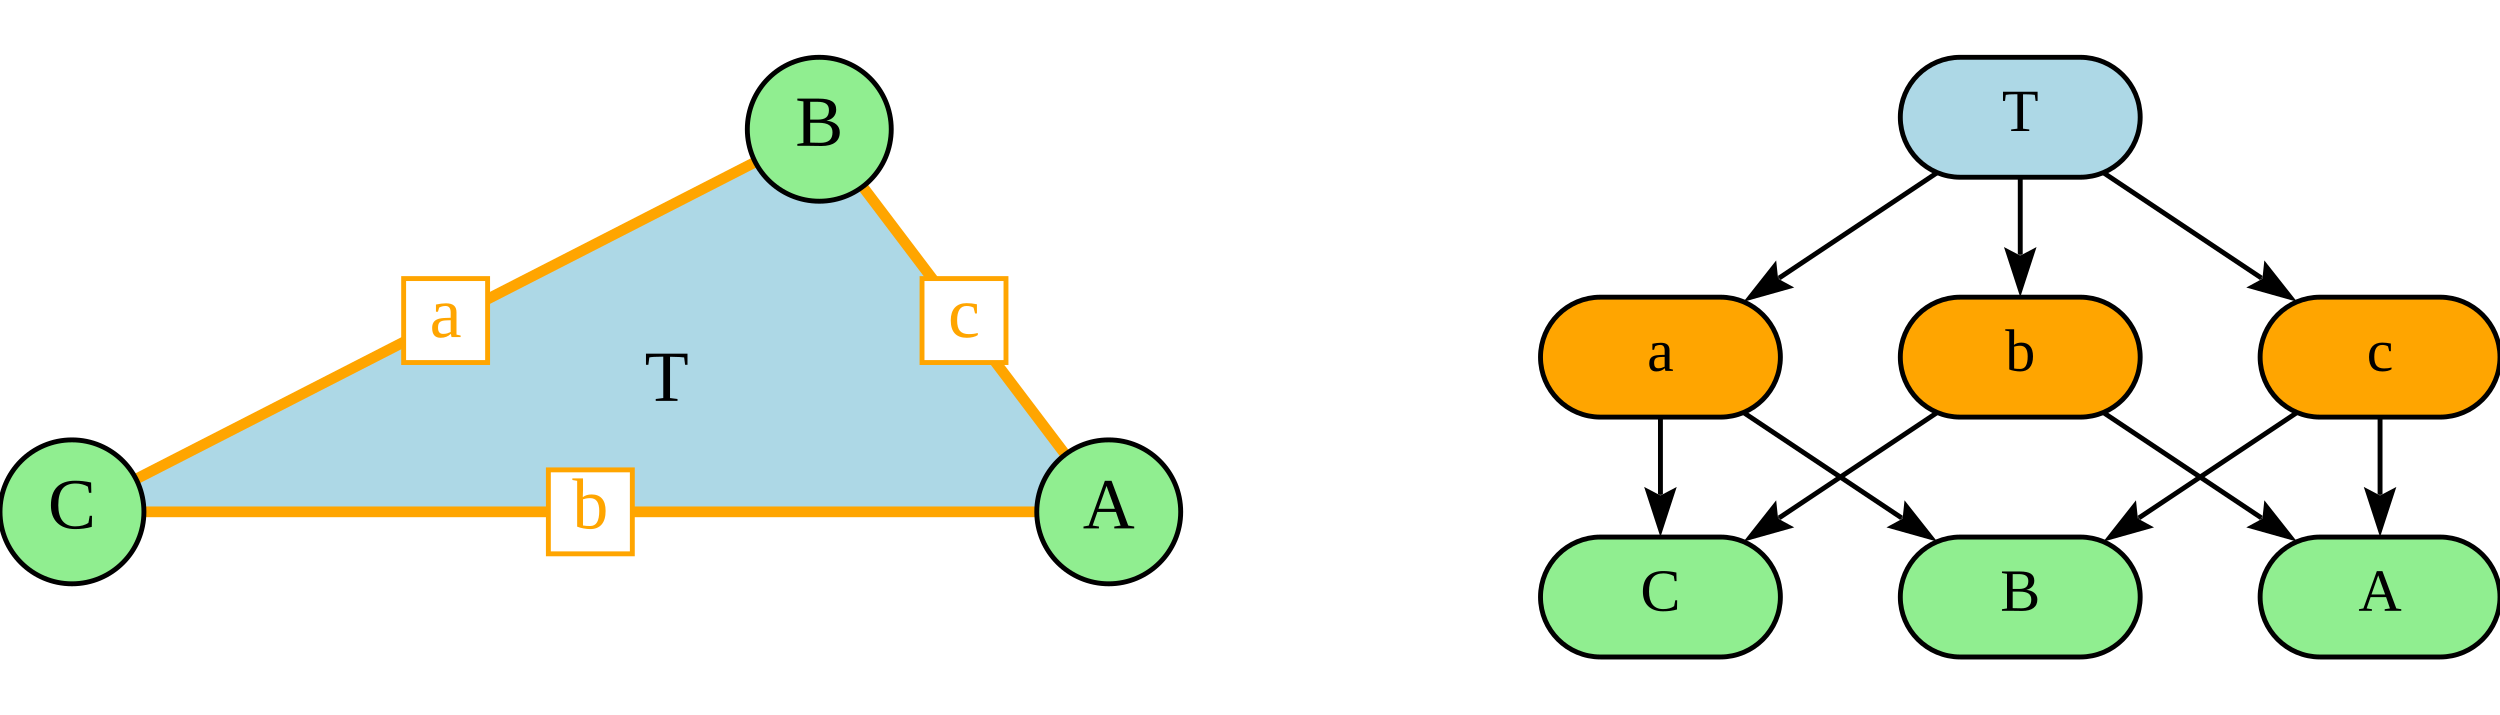
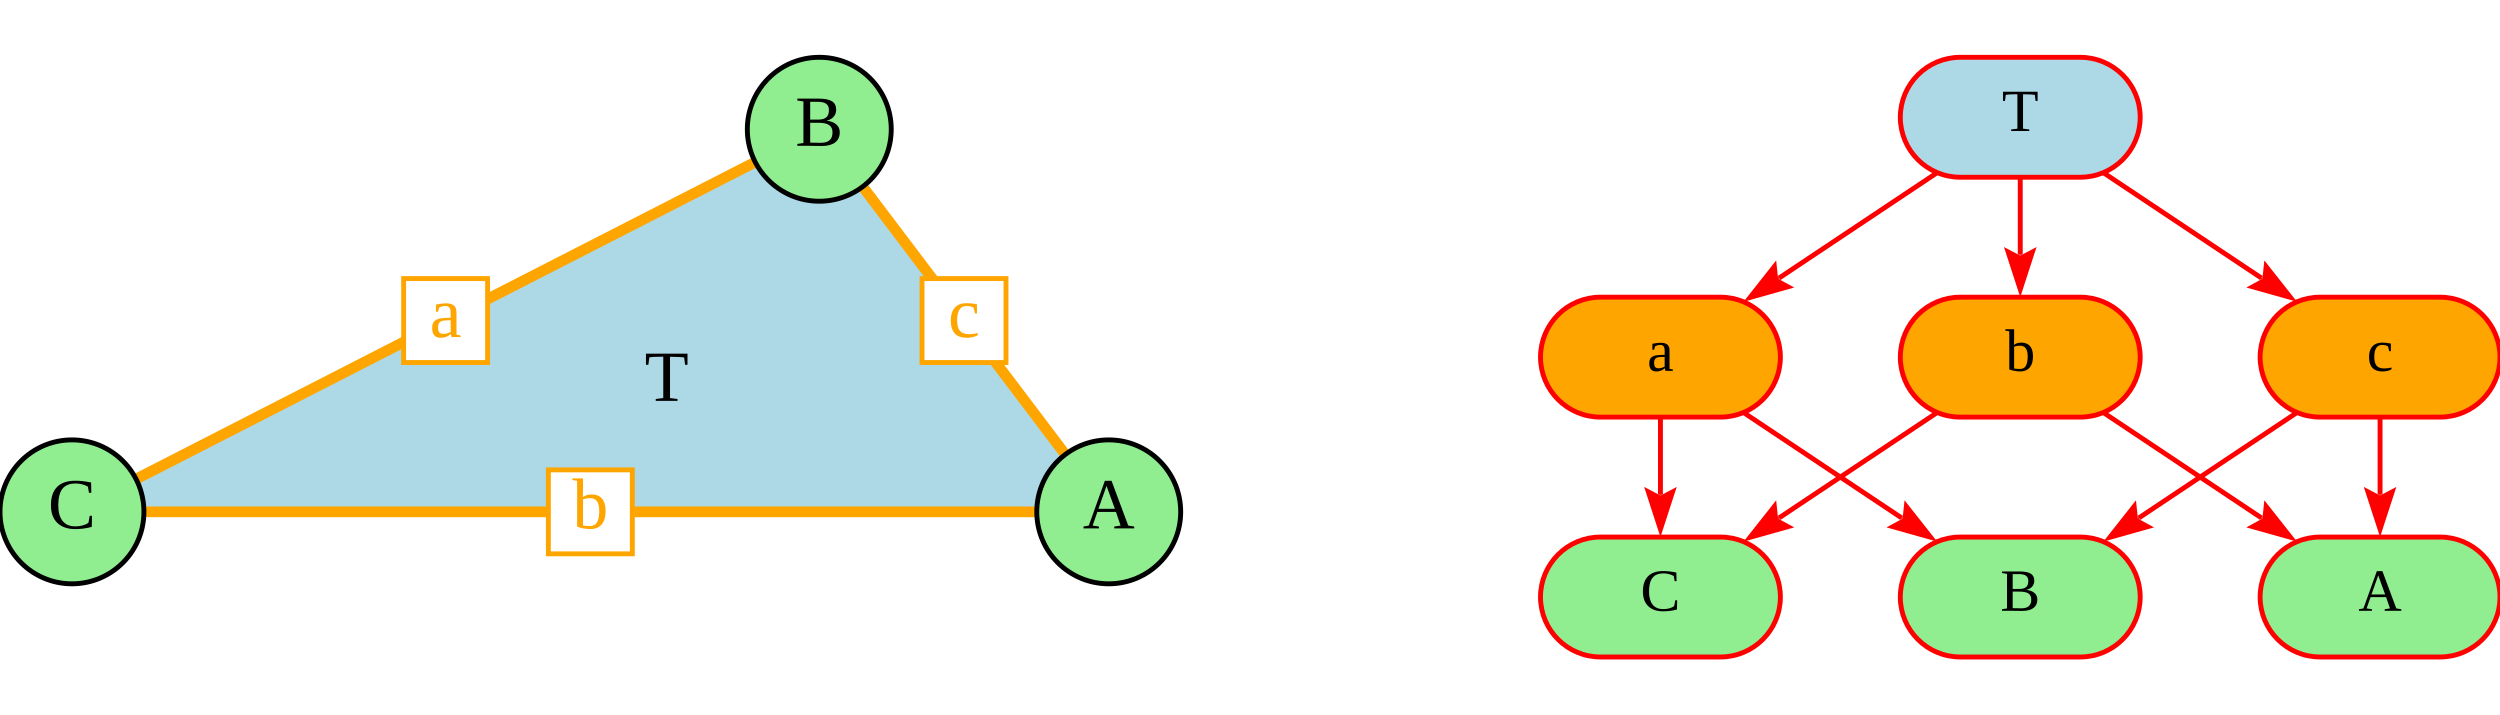
<svg xmlns="http://www.w3.org/2000/svg" stroke="rgb(0,0,0)" font-size="1" width="700" stroke-opacity="1" viewBox="0.0 0.0 700.0 200.0" height="200" version="1.1">
  <defs />
-   <g fill="rgb(144,238,144)" stroke="rgb(0,0,0)" stroke-linecap="butt" stroke-width="1.371" stroke-miterlimit="10.0" fill-opacity="1.0" stroke-opacity="1.0" stroke-linejoin="miter">
+   <g fill="rgb(144,238,144)" stroke="rgb(255,0,0)" stroke-linecap="butt" stroke-width="1.371" stroke-miterlimit="10.0" fill-opacity="1.0" stroke-opacity="1.0" stroke-linejoin="miter">
    <path d="M 700,167.165 h 0 c 0,-9.274 -7.518,-16.791 -16.791 -16.791h -33.582 c -9.274,-0 -16.791,7.518 -16.791 16.791h 0 c -0,9.274 7.518,16.791 16.791 16.791h 33.582 c 9.274,0 16.791,-7.518 16.791 -16.791Z" />
  </g>
-   <g fill="rgb(0,0,0)" stroke="rgb(0,0,0)" stroke-linecap="butt" stroke-width="1.371" font-size="16.791px" stroke-miterlimit="10.0" fill-opacity="1.0" stroke-opacity="1.0" stroke-linejoin="miter">
+   <g fill="rgb(0,0,0)" stroke="rgb(255,0,0)" stroke-linecap="butt" stroke-width="1.371" font-size="16.791px" stroke-miterlimit="10.0" fill-opacity="1.0" stroke-opacity="1.0" stroke-linejoin="miter">
    <text dominant-baseline="middle" stroke="none" transform="matrix(1,0,0,1,666.4177,167.1646)" text-anchor="middle">A</text>
  </g>
-   <g fill="rgb(144,238,144)" stroke="rgb(0,0,0)" stroke-linecap="butt" stroke-width="1.371" stroke-miterlimit="10.0" fill-opacity="1.0" stroke-opacity="1.0" stroke-linejoin="miter">
+   <g fill="rgb(144,238,144)" stroke="rgb(255,0,0)" stroke-linecap="butt" stroke-width="1.371" stroke-miterlimit="10.0" fill-opacity="1.0" stroke-opacity="1.0" stroke-linejoin="miter">
    <path d="M 599.253,167.165 h 0 c 0,-9.274 -7.518,-16.791 -16.791 -16.791h -33.582 c -9.274,-0 -16.791,7.518 -16.791 16.791h 0 c -0,9.274 7.518,16.791 16.791 16.791h 33.582 c 9.274,0 16.791,-7.518 16.791 -16.791Z" />
  </g>
-   <g fill="rgb(0,0,0)" stroke="rgb(0,0,0)" stroke-linecap="butt" stroke-width="1.371" font-size="16.791px" stroke-miterlimit="10.0" fill-opacity="1.0" stroke-opacity="1.0" stroke-linejoin="miter">
+   <g fill="rgb(0,0,0)" stroke="rgb(255,0,0)" stroke-linecap="butt" stroke-width="1.371" font-size="16.791px" stroke-miterlimit="10.0" fill-opacity="1.0" stroke-opacity="1.0" stroke-linejoin="miter">
    <text dominant-baseline="middle" stroke="none" transform="matrix(1,0,0,1,565.6709,167.1646)" text-anchor="middle">B</text>
  </g>
-   <g fill="rgb(144,238,144)" stroke="rgb(0,0,0)" stroke-linecap="butt" stroke-width="1.371" stroke-miterlimit="10.0" fill-opacity="1.0" stroke-opacity="1.0" stroke-linejoin="miter">
+   <g fill="rgb(144,238,144)" stroke="rgb(255,0,0)" stroke-linecap="butt" stroke-width="1.371" stroke-miterlimit="10.0" fill-opacity="1.0" stroke-opacity="1.0" stroke-linejoin="miter">
    <path d="M 498.506,167.165 h 0 c 0,-9.274 -7.518,-16.791 -16.791 -16.791h -33.582 c -9.274,-0 -16.791,7.518 -16.791 16.791h 0 c -0,9.274 7.518,16.791 16.791 16.791h 33.582 c 9.274,0 16.791,-7.518 16.791 -16.791Z" />
  </g>
-   <g fill="rgb(0,0,0)" stroke="rgb(0,0,0)" stroke-linecap="butt" stroke-width="1.371" font-size="16.791px" stroke-miterlimit="10.0" fill-opacity="1.0" stroke-opacity="1.0" stroke-linejoin="miter">
+   <g fill="rgb(0,0,0)" stroke="rgb(255,0,0)" stroke-linecap="butt" stroke-width="1.371" font-size="16.791px" stroke-miterlimit="10.0" fill-opacity="1.0" stroke-opacity="1.0" stroke-linejoin="miter">
    <text dominant-baseline="middle" stroke="none" transform="matrix(1,0,0,1,464.924,167.1646)" text-anchor="middle">C</text>
  </g>
-   <g fill="rgb(255,165,0)" stroke="rgb(0,0,0)" stroke-linecap="butt" stroke-width="1.371" stroke-miterlimit="10.0" fill-opacity="1.0" stroke-opacity="1.0" stroke-linejoin="miter">
+   <g fill="rgb(255,165,0)" stroke="rgb(255,0,0)" stroke-linecap="butt" stroke-width="1.371" stroke-miterlimit="10.0" fill-opacity="1.0" stroke-opacity="1.0" stroke-linejoin="miter">
    <path d="M 700,100 h 0 c 0,-9.274 -7.518,-16.791 -16.791 -16.791h -33.582 c -9.274,-0 -16.791,7.518 -16.791 16.791h 0 c -0,9.274 7.518,16.791 16.791 16.791h 33.582 c 9.274,0 16.791,-7.518 16.791 -16.791Z" />
  </g>
-   <g fill="rgb(0,0,0)" stroke="rgb(0,0,0)" stroke-linecap="butt" stroke-width="1.371" font-size="16.791px" stroke-miterlimit="10.0" fill-opacity="1.0" stroke-opacity="1.0" stroke-linejoin="miter">
+   <g fill="rgb(0,0,0)" stroke="rgb(255,0,0)" stroke-linecap="butt" stroke-width="1.371" font-size="16.791px" stroke-miterlimit="10.0" fill-opacity="1.0" stroke-opacity="1.0" stroke-linejoin="miter">
    <text dominant-baseline="middle" stroke="none" transform="matrix(1,0,0,1,666.4177,100)" text-anchor="middle">c</text>
  </g>
-   <g fill="rgb(255,165,0)" stroke="rgb(0,0,0)" stroke-linecap="butt" stroke-width="1.371" stroke-miterlimit="10.0" fill-opacity="1.0" stroke-opacity="1.0" stroke-linejoin="miter">
+   <g fill="rgb(255,165,0)" stroke="rgb(255,0,0)" stroke-linecap="butt" stroke-width="1.371" stroke-miterlimit="10.0" fill-opacity="1.0" stroke-opacity="1.0" stroke-linejoin="miter">
    <path d="M 599.253,100 h 0 c 0,-9.274 -7.518,-16.791 -16.791 -16.791h -33.582 c -9.274,-0 -16.791,7.518 -16.791 16.791h 0 c -0,9.274 7.518,16.791 16.791 16.791h 33.582 c 9.274,0 16.791,-7.518 16.791 -16.791Z" />
  </g>
-   <g fill="rgb(0,0,0)" stroke="rgb(0,0,0)" stroke-linecap="butt" stroke-width="1.371" font-size="16.791px" stroke-miterlimit="10.0" fill-opacity="1.0" stroke-opacity="1.0" stroke-linejoin="miter">
+   <g fill="rgb(0,0,0)" stroke="rgb(255,0,0)" stroke-linecap="butt" stroke-width="1.371" font-size="16.791px" stroke-miterlimit="10.0" fill-opacity="1.0" stroke-opacity="1.0" stroke-linejoin="miter">
    <text dominant-baseline="middle" stroke="none" transform="matrix(1,0,0,1,565.6709,100)" text-anchor="middle">b</text>
  </g>
-   <g fill="rgb(255,165,0)" stroke="rgb(0,0,0)" stroke-linecap="butt" stroke-width="1.371" stroke-miterlimit="10.0" fill-opacity="1.0" stroke-opacity="1.0" stroke-linejoin="miter">
+   <g fill="rgb(255,165,0)" stroke="rgb(255,0,0)" stroke-linecap="butt" stroke-width="1.371" stroke-miterlimit="10.0" fill-opacity="1.0" stroke-opacity="1.0" stroke-linejoin="miter">
    <path d="M 498.506,100 h 0 c 0,-9.274 -7.518,-16.791 -16.791 -16.791h -33.582 c -9.274,-0 -16.791,7.518 -16.791 16.791h 0 c -0,9.274 7.518,16.791 16.791 16.791h 33.582 c 9.274,0 16.791,-7.518 16.791 -16.791Z" />
  </g>
-   <g fill="rgb(0,0,0)" stroke="rgb(0,0,0)" stroke-linecap="butt" stroke-width="1.371" font-size="16.791px" stroke-miterlimit="10.0" fill-opacity="1.0" stroke-opacity="1.0" stroke-linejoin="miter">
+   <g fill="rgb(0,0,0)" stroke="rgb(255,0,0)" stroke-linecap="butt" stroke-width="1.371" font-size="16.791px" stroke-miterlimit="10.0" fill-opacity="1.0" stroke-opacity="1.0" stroke-linejoin="miter">
    <text dominant-baseline="middle" stroke="none" transform="matrix(1,0,0,1,464.924,100)" text-anchor="middle">a</text>
  </g>
-   <g fill="rgb(173,216,230)" stroke="rgb(0,0,0)" stroke-linecap="butt" stroke-width="1.371" stroke-miterlimit="10.0" fill-opacity="1.0" stroke-opacity="1.0" stroke-linejoin="miter">
+   <g fill="rgb(173,216,230)" stroke="rgb(255,0,0)" stroke-linecap="butt" stroke-width="1.371" stroke-miterlimit="10.0" fill-opacity="1.0" stroke-opacity="1.0" stroke-linejoin="miter">
    <path d="M 599.253,32.835 h 0 c 0,-9.274 -7.518,-16.791 -16.791 -16.791h -33.582 c -9.274,-0 -16.791,7.518 -16.791 16.791h 0 c -0,9.274 7.518,16.791 16.791 16.791h 33.582 c 9.274,0 16.791,-7.518 16.791 -16.791Z" />
  </g>
-   <g fill="rgb(0,0,0)" stroke="rgb(0,0,0)" stroke-linecap="butt" stroke-width="1.371" font-size="16.791px" stroke-miterlimit="10.0" fill-opacity="1.0" stroke-opacity="1.0" stroke-linejoin="miter">
+   <g fill="rgb(0,0,0)" stroke="rgb(255,0,0)" stroke-linecap="butt" stroke-width="1.371" font-size="16.791px" stroke-miterlimit="10.0" fill-opacity="1.0" stroke-opacity="1.0" stroke-linejoin="miter">
    <text dominant-baseline="middle" stroke="none" transform="matrix(1,0,0,1,565.6709,32.8354)" text-anchor="middle">T</text>
  </g>
-   <g fill="rgb(0,0,0)" stroke="rgb(0,0,0)" stroke-linecap="butt" stroke-width="1.371" stroke-miterlimit="10.0" fill-opacity="0.0" stroke-opacity="1.0" stroke-linejoin="miter">
+   <g fill="rgb(0,0,0)" stroke="rgb(255,0,0)" stroke-linecap="butt" stroke-width="1.371" stroke-miterlimit="10.0" fill-opacity="0.0" stroke-opacity="1.0" stroke-linejoin="miter">
    <path d="M 666.418,116.791 l 0,21.583 " />
  </g>
-   <g fill="rgb(0,0,0)" stroke="rgb(0,0,0)" stroke-linecap="butt" stroke-width="0.0" stroke-miterlimit="10.0" fill-opacity="1.0" stroke-opacity="1.0" stroke-linejoin="miter" />
-   <g fill="rgb(0,0,0)" stroke="rgb(0,0,0)" stroke-linecap="butt" stroke-width="0.0" stroke-miterlimit="10.0" fill-opacity="1.0" stroke-opacity="1.0" stroke-linejoin="miter" />
-   <g fill="rgb(0,0,0)" stroke="rgb(0,0,0)" stroke-linecap="butt" stroke-width="0.0" stroke-miterlimit="10.0" fill-opacity="1.0" stroke-opacity="1.0" stroke-linejoin="miter">
+   <g fill="rgb(255,0,0)" stroke="rgb(255,0,0)" stroke-linecap="butt" stroke-width="0.0" stroke-miterlimit="10.0" fill-opacity="1.0" stroke-opacity="1.0" stroke-linejoin="miter" />
+   <g fill="rgb(255,0,0)" stroke="rgb(255,0,0)" stroke-linecap="butt" stroke-width="0.0" stroke-miterlimit="10.0" fill-opacity="1.0" stroke-opacity="1.0" stroke-linejoin="miter" />
+   <g fill="rgb(255,0,0)" stroke="rgb(255,0,0)" stroke-linecap="butt" stroke-width="0.0" stroke-miterlimit="10.0" fill-opacity="1.0" stroke-opacity="1.0" stroke-linejoin="miter">
    <path d="M 666.418,150.373 l 4.561,-14.037 l -4.561,2.398 l -4.561,-2.398 Z" />
  </g>
-   <g fill="rgb(0,0,0)" stroke="rgb(0,0,0)" stroke-linecap="butt" stroke-width="0.0" stroke-miterlimit="10.0" fill-opacity="1.0" stroke-opacity="1.0" stroke-linejoin="miter">
+   <g fill="rgb(255,0,0)" stroke="rgb(255,0,0)" stroke-linecap="butt" stroke-width="0.0" stroke-miterlimit="10.0" fill-opacity="1.0" stroke-opacity="1.0" stroke-linejoin="miter">
    <path d="M 666.418,138.735 l -0,-0.36 l 0.686,-0 l -0.686,0.36 l -0,-0.36 l -0.686,0 Z" />
  </g>
-   <g fill="rgb(0,0,0)" stroke="rgb(0,0,0)" stroke-linecap="butt" stroke-width="1.371" stroke-miterlimit="10.0" fill-opacity="0.0" stroke-opacity="1.0" stroke-linejoin="miter">
+   <g fill="rgb(0,0,0)" stroke="rgb(255,0,0)" stroke-linecap="butt" stroke-width="1.371" stroke-miterlimit="10.0" fill-opacity="0.0" stroke-opacity="1.0" stroke-linejoin="miter">
    <path d="M 643.164,115.502 l -44.255,29.504 " />
  </g>
-   <g fill="rgb(0,0,0)" stroke="rgb(0,0,0)" stroke-linecap="butt" stroke-width="0.0" stroke-miterlimit="10.0" fill-opacity="1.0" stroke-opacity="1.0" stroke-linejoin="miter" />
-   <g fill="rgb(0,0,0)" stroke="rgb(0,0,0)" stroke-linecap="butt" stroke-width="0.0" stroke-miterlimit="10.0" fill-opacity="1.0" stroke-opacity="1.0" stroke-linejoin="miter" />
-   <g fill="rgb(0,0,0)" stroke="rgb(0,0,0)" stroke-linecap="butt" stroke-width="0.0" stroke-miterlimit="10.0" fill-opacity="1.0" stroke-opacity="1.0" stroke-linejoin="miter">
+   <g fill="rgb(255,0,0)" stroke="rgb(255,0,0)" stroke-linecap="butt" stroke-width="0.0" stroke-miterlimit="10.0" fill-opacity="1.0" stroke-opacity="1.0" stroke-linejoin="miter" />
+   <g fill="rgb(255,0,0)" stroke="rgb(255,0,0)" stroke-linecap="butt" stroke-width="0.0" stroke-miterlimit="10.0" fill-opacity="1.0" stroke-opacity="1.0" stroke-linejoin="miter" />
+   <g fill="rgb(255,0,0)" stroke="rgb(255,0,0)" stroke-linecap="butt" stroke-width="0.0" stroke-miterlimit="10.0" fill-opacity="1.0" stroke-opacity="1.0" stroke-linejoin="miter">
    <path d="M 588.924,151.662 l 14.209,-3.991 l -4.525,-2.465 l -0.535,-5.125 Z" />
  </g>
-   <g fill="rgb(0,0,0)" stroke="rgb(0,0,0)" stroke-linecap="butt" stroke-width="0.0" stroke-miterlimit="10.0" fill-opacity="1.0" stroke-opacity="1.0" stroke-linejoin="miter">
+   <g fill="rgb(255,0,0)" stroke="rgb(255,0,0)" stroke-linecap="butt" stroke-width="0.0" stroke-miterlimit="10.0" fill-opacity="1.0" stroke-opacity="1.0" stroke-linejoin="miter">
    <path d="M 598.609,145.206 l 0.3,-0.2 l 0.38,0.571 l -0.68,-0.371 l 0.3,-0.2 l -0.38,-0.571 Z" />
  </g>
-   <g fill="rgb(0,0,0)" stroke="rgb(0,0,0)" stroke-linecap="butt" stroke-width="1.371" stroke-miterlimit="10.0" fill-opacity="0.0" stroke-opacity="1.0" stroke-linejoin="miter">
+   <g fill="rgb(0,0,0)" stroke="rgb(255,0,0)" stroke-linecap="butt" stroke-width="1.371" stroke-miterlimit="10.0" fill-opacity="0.0" stroke-opacity="1.0" stroke-linejoin="miter">
    <path d="M 588.924,115.502 l 44.255,29.504 " />
  </g>
-   <g fill="rgb(0,0,0)" stroke="rgb(0,0,0)" stroke-linecap="butt" stroke-width="0.0" stroke-miterlimit="10.0" fill-opacity="1.0" stroke-opacity="1.0" stroke-linejoin="miter" />
-   <g fill="rgb(0,0,0)" stroke="rgb(0,0,0)" stroke-linecap="butt" stroke-width="0.0" stroke-miterlimit="10.0" fill-opacity="1.0" stroke-opacity="1.0" stroke-linejoin="miter" />
-   <g fill="rgb(0,0,0)" stroke="rgb(0,0,0)" stroke-linecap="butt" stroke-width="0.0" stroke-miterlimit="10.0" fill-opacity="1.0" stroke-opacity="1.0" stroke-linejoin="miter">
+   <g fill="rgb(255,0,0)" stroke="rgb(255,0,0)" stroke-linecap="butt" stroke-width="0.0" stroke-miterlimit="10.0" fill-opacity="1.0" stroke-opacity="1.0" stroke-linejoin="miter" />
+   <g fill="rgb(255,0,0)" stroke="rgb(255,0,0)" stroke-linecap="butt" stroke-width="0.0" stroke-miterlimit="10.0" fill-opacity="1.0" stroke-opacity="1.0" stroke-linejoin="miter" />
+   <g fill="rgb(255,0,0)" stroke="rgb(255,0,0)" stroke-linecap="butt" stroke-width="0.0" stroke-miterlimit="10.0" fill-opacity="1.0" stroke-opacity="1.0" stroke-linejoin="miter">
    <path d="M 643.164,151.662 l -9.149,-11.581 l -0.535,5.125 l -4.525,2.465 Z" />
  </g>
-   <g fill="rgb(0,0,0)" stroke="rgb(0,0,0)" stroke-linecap="butt" stroke-width="0.0" stroke-miterlimit="10.0" fill-opacity="1.0" stroke-opacity="1.0" stroke-linejoin="miter">
+   <g fill="rgb(255,0,0)" stroke="rgb(255,0,0)" stroke-linecap="butt" stroke-width="0.0" stroke-miterlimit="10.0" fill-opacity="1.0" stroke-opacity="1.0" stroke-linejoin="miter">
    <path d="M 633.48,145.206 l -0.3,-0.2 l 0.38,-0.571 l -0.08,0.77 l -0.3,-0.2 l -0.38,0.571 Z" />
  </g>
-   <g fill="rgb(0,0,0)" stroke="rgb(0,0,0)" stroke-linecap="butt" stroke-width="1.371" stroke-miterlimit="10.0" fill-opacity="0.0" stroke-opacity="1.0" stroke-linejoin="miter">
+   <g fill="rgb(0,0,0)" stroke="rgb(255,0,0)" stroke-linecap="butt" stroke-width="1.371" stroke-miterlimit="10.0" fill-opacity="0.0" stroke-opacity="1.0" stroke-linejoin="miter">
    <path d="M 542.417,115.502 l -44.255,29.504 " />
  </g>
-   <g fill="rgb(0,0,0)" stroke="rgb(0,0,0)" stroke-linecap="butt" stroke-width="0.0" stroke-miterlimit="10.0" fill-opacity="1.0" stroke-opacity="1.0" stroke-linejoin="miter" />
-   <g fill="rgb(0,0,0)" stroke="rgb(0,0,0)" stroke-linecap="butt" stroke-width="0.0" stroke-miterlimit="10.0" fill-opacity="1.0" stroke-opacity="1.0" stroke-linejoin="miter" />
-   <g fill="rgb(0,0,0)" stroke="rgb(0,0,0)" stroke-linecap="butt" stroke-width="0.0" stroke-miterlimit="10.0" fill-opacity="1.0" stroke-opacity="1.0" stroke-linejoin="miter">
+   <g fill="rgb(255,0,0)" stroke="rgb(255,0,0)" stroke-linecap="butt" stroke-width="0.0" stroke-miterlimit="10.0" fill-opacity="1.0" stroke-opacity="1.0" stroke-linejoin="miter" />
+   <g fill="rgb(255,0,0)" stroke="rgb(255,0,0)" stroke-linecap="butt" stroke-width="0.0" stroke-miterlimit="10.0" fill-opacity="1.0" stroke-opacity="1.0" stroke-linejoin="miter" />
+   <g fill="rgb(255,0,0)" stroke="rgb(255,0,0)" stroke-linecap="butt" stroke-width="0.0" stroke-miterlimit="10.0" fill-opacity="1.0" stroke-opacity="1.0" stroke-linejoin="miter">
    <path d="M 488.178,151.662 l 14.209,-3.991 l -4.525,-2.465 l -0.535,-5.125 Z" />
  </g>
-   <g fill="rgb(0,0,0)" stroke="rgb(0,0,0)" stroke-linecap="butt" stroke-width="0.0" stroke-miterlimit="10.0" fill-opacity="1.0" stroke-opacity="1.0" stroke-linejoin="miter">
+   <g fill="rgb(255,0,0)" stroke="rgb(255,0,0)" stroke-linecap="butt" stroke-width="0.0" stroke-miterlimit="10.0" fill-opacity="1.0" stroke-opacity="1.0" stroke-linejoin="miter">
    <path d="M 497.862,145.206 l 0.3,-0.2 l 0.38,0.571 l -0.68,-0.371 l 0.3,-0.2 l -0.38,-0.571 Z" />
  </g>
-   <g fill="rgb(0,0,0)" stroke="rgb(0,0,0)" stroke-linecap="butt" stroke-width="1.371" stroke-miterlimit="10.0" fill-opacity="0.0" stroke-opacity="1.0" stroke-linejoin="miter">
+   <g fill="rgb(0,0,0)" stroke="rgb(255,0,0)" stroke-linecap="butt" stroke-width="1.371" stroke-miterlimit="10.0" fill-opacity="0.0" stroke-opacity="1.0" stroke-linejoin="miter">
    <path d="M 488.178,115.502 l 44.255,29.504 " />
  </g>
-   <g fill="rgb(0,0,0)" stroke="rgb(0,0,0)" stroke-linecap="butt" stroke-width="0.0" stroke-miterlimit="10.0" fill-opacity="1.0" stroke-opacity="1.0" stroke-linejoin="miter" />
-   <g fill="rgb(0,0,0)" stroke="rgb(0,0,0)" stroke-linecap="butt" stroke-width="0.0" stroke-miterlimit="10.0" fill-opacity="1.0" stroke-opacity="1.0" stroke-linejoin="miter" />
-   <g fill="rgb(0,0,0)" stroke="rgb(0,0,0)" stroke-linecap="butt" stroke-width="0.0" stroke-miterlimit="10.0" fill-opacity="1.0" stroke-opacity="1.0" stroke-linejoin="miter">
+   <g fill="rgb(255,0,0)" stroke="rgb(255,0,0)" stroke-linecap="butt" stroke-width="0.0" stroke-miterlimit="10.0" fill-opacity="1.0" stroke-opacity="1.0" stroke-linejoin="miter" />
+   <g fill="rgb(255,0,0)" stroke="rgb(255,0,0)" stroke-linecap="butt" stroke-width="0.0" stroke-miterlimit="10.0" fill-opacity="1.0" stroke-opacity="1.0" stroke-linejoin="miter" />
+   <g fill="rgb(255,0,0)" stroke="rgb(255,0,0)" stroke-linecap="butt" stroke-width="0.0" stroke-miterlimit="10.0" fill-opacity="1.0" stroke-opacity="1.0" stroke-linejoin="miter">
    <path d="M 542.417,151.662 l -9.149,-11.581 l -0.535,5.125 l -4.525,2.465 Z" />
  </g>
-   <g fill="rgb(0,0,0)" stroke="rgb(0,0,0)" stroke-linecap="butt" stroke-width="0.0" stroke-miterlimit="10.0" fill-opacity="1.0" stroke-opacity="1.0" stroke-linejoin="miter">
+   <g fill="rgb(255,0,0)" stroke="rgb(255,0,0)" stroke-linecap="butt" stroke-width="0.0" stroke-miterlimit="10.0" fill-opacity="1.0" stroke-opacity="1.0" stroke-linejoin="miter">
    <path d="M 532.733,145.206 l -0.3,-0.2 l 0.38,-0.571 l -0.08,0.77 l -0.3,-0.2 l -0.38,0.571 Z" />
  </g>
-   <g fill="rgb(0,0,0)" stroke="rgb(0,0,0)" stroke-linecap="butt" stroke-width="1.371" stroke-miterlimit="10.0" fill-opacity="0.0" stroke-opacity="1.0" stroke-linejoin="miter">
+   <g fill="rgb(0,0,0)" stroke="rgb(255,0,0)" stroke-linecap="butt" stroke-width="1.371" stroke-miterlimit="10.0" fill-opacity="0.0" stroke-opacity="1.0" stroke-linejoin="miter">
    <path d="M 464.924,116.791 l 0,21.583 " />
  </g>
-   <g fill="rgb(0,0,0)" stroke="rgb(0,0,0)" stroke-linecap="butt" stroke-width="0.0" stroke-miterlimit="10.0" fill-opacity="1.0" stroke-opacity="1.0" stroke-linejoin="miter" />
-   <g fill="rgb(0,0,0)" stroke="rgb(0,0,0)" stroke-linecap="butt" stroke-width="0.0" stroke-miterlimit="10.0" fill-opacity="1.0" stroke-opacity="1.0" stroke-linejoin="miter" />
-   <g fill="rgb(0,0,0)" stroke="rgb(0,0,0)" stroke-linecap="butt" stroke-width="0.0" stroke-miterlimit="10.0" fill-opacity="1.0" stroke-opacity="1.0" stroke-linejoin="miter">
+   <g fill="rgb(255,0,0)" stroke="rgb(255,0,0)" stroke-linecap="butt" stroke-width="0.0" stroke-miterlimit="10.0" fill-opacity="1.0" stroke-opacity="1.0" stroke-linejoin="miter" />
+   <g fill="rgb(255,0,0)" stroke="rgb(255,0,0)" stroke-linecap="butt" stroke-width="0.0" stroke-miterlimit="10.0" fill-opacity="1.0" stroke-opacity="1.0" stroke-linejoin="miter" />
+   <g fill="rgb(255,0,0)" stroke="rgb(255,0,0)" stroke-linecap="butt" stroke-width="0.0" stroke-miterlimit="10.0" fill-opacity="1.0" stroke-opacity="1.0" stroke-linejoin="miter">
    <path d="M 464.924,150.373 l 4.561,-14.037 l -4.561,2.398 l -4.561,-2.398 Z" />
  </g>
-   <g fill="rgb(0,0,0)" stroke="rgb(0,0,0)" stroke-linecap="butt" stroke-width="0.0" stroke-miterlimit="10.0" fill-opacity="1.0" stroke-opacity="1.0" stroke-linejoin="miter">
+   <g fill="rgb(255,0,0)" stroke="rgb(255,0,0)" stroke-linecap="butt" stroke-width="0.0" stroke-miterlimit="10.0" fill-opacity="1.0" stroke-opacity="1.0" stroke-linejoin="miter">
    <path d="M 464.924,138.735 l -0,-0.36 l 0.686,-0 l -0.686,0.36 l -0,-0.36 l -0.686,0 Z" />
  </g>
-   <g fill="rgb(0,0,0)" stroke="rgb(0,0,0)" stroke-linecap="butt" stroke-width="1.371" stroke-miterlimit="10.0" fill-opacity="0.0" stroke-opacity="1.0" stroke-linejoin="miter">
+   <g fill="rgb(0,0,0)" stroke="rgb(255,0,0)" stroke-linecap="butt" stroke-width="1.371" stroke-miterlimit="10.0" fill-opacity="0.0" stroke-opacity="1.0" stroke-linejoin="miter">
    <path d="M 588.924,48.338 l 44.255,29.504 " />
  </g>
-   <g fill="rgb(0,0,0)" stroke="rgb(0,0,0)" stroke-linecap="butt" stroke-width="0.0" stroke-miterlimit="10.0" fill-opacity="1.0" stroke-opacity="1.0" stroke-linejoin="miter" />
-   <g fill="rgb(0,0,0)" stroke="rgb(0,0,0)" stroke-linecap="butt" stroke-width="0.0" stroke-miterlimit="10.0" fill-opacity="1.0" stroke-opacity="1.0" stroke-linejoin="miter" />
-   <g fill="rgb(0,0,0)" stroke="rgb(0,0,0)" stroke-linecap="butt" stroke-width="0.0" stroke-miterlimit="10.0" fill-opacity="1.0" stroke-opacity="1.0" stroke-linejoin="miter">
+   <g fill="rgb(255,0,0)" stroke="rgb(255,0,0)" stroke-linecap="butt" stroke-width="0.0" stroke-miterlimit="10.0" fill-opacity="1.0" stroke-opacity="1.0" stroke-linejoin="miter" />
+   <g fill="rgb(255,0,0)" stroke="rgb(255,0,0)" stroke-linecap="butt" stroke-width="0.0" stroke-miterlimit="10.0" fill-opacity="1.0" stroke-opacity="1.0" stroke-linejoin="miter" />
+   <g fill="rgb(255,0,0)" stroke="rgb(255,0,0)" stroke-linecap="butt" stroke-width="0.0" stroke-miterlimit="10.0" fill-opacity="1.0" stroke-opacity="1.0" stroke-linejoin="miter">
    <path d="M 643.164,84.498 l -9.149,-11.581 l -0.535,5.125 l -4.525,2.465 Z" />
  </g>
-   <g fill="rgb(0,0,0)" stroke="rgb(0,0,0)" stroke-linecap="butt" stroke-width="0.0" stroke-miterlimit="10.0" fill-opacity="1.0" stroke-opacity="1.0" stroke-linejoin="miter">
+   <g fill="rgb(255,0,0)" stroke="rgb(255,0,0)" stroke-linecap="butt" stroke-width="0.0" stroke-miterlimit="10.0" fill-opacity="1.0" stroke-opacity="1.0" stroke-linejoin="miter">
    <path d="M 633.48,78.041 l -0.3,-0.2 l 0.38,-0.571 l -0.08,0.77 l -0.3,-0.2 l -0.38,0.571 Z" />
  </g>
-   <g fill="rgb(0,0,0)" stroke="rgb(0,0,0)" stroke-linecap="butt" stroke-width="1.371" stroke-miterlimit="10.0" fill-opacity="0.0" stroke-opacity="1.0" stroke-linejoin="miter">
+   <g fill="rgb(0,0,0)" stroke="rgb(255,0,0)" stroke-linecap="butt" stroke-width="1.371" stroke-miterlimit="10.0" fill-opacity="0.0" stroke-opacity="1.0" stroke-linejoin="miter">
    <path d="M 565.671,49.627 l 0,21.583 " />
  </g>
-   <g fill="rgb(0,0,0)" stroke="rgb(0,0,0)" stroke-linecap="butt" stroke-width="0.0" stroke-miterlimit="10.0" fill-opacity="1.0" stroke-opacity="1.0" stroke-linejoin="miter" />
-   <g fill="rgb(0,0,0)" stroke="rgb(0,0,0)" stroke-linecap="butt" stroke-width="0.0" stroke-miterlimit="10.0" fill-opacity="1.0" stroke-opacity="1.0" stroke-linejoin="miter" />
-   <g fill="rgb(0,0,0)" stroke="rgb(0,0,0)" stroke-linecap="butt" stroke-width="0.0" stroke-miterlimit="10.0" fill-opacity="1.0" stroke-opacity="1.0" stroke-linejoin="miter">
+   <g fill="rgb(255,0,0)" stroke="rgb(255,0,0)" stroke-linecap="butt" stroke-width="0.0" stroke-miterlimit="10.0" fill-opacity="1.0" stroke-opacity="1.0" stroke-linejoin="miter" />
+   <g fill="rgb(255,0,0)" stroke="rgb(255,0,0)" stroke-linecap="butt" stroke-width="0.0" stroke-miterlimit="10.0" fill-opacity="1.0" stroke-opacity="1.0" stroke-linejoin="miter" />
+   <g fill="rgb(255,0,0)" stroke="rgb(255,0,0)" stroke-linecap="butt" stroke-width="0.0" stroke-miterlimit="10.0" fill-opacity="1.0" stroke-opacity="1.0" stroke-linejoin="miter">
    <path d="M 565.671,83.209 l 4.561,-14.037 l -4.561,2.398 l -4.561,-2.398 Z" />
  </g>
-   <g fill="rgb(0,0,0)" stroke="rgb(0,0,0)" stroke-linecap="butt" stroke-width="0.0" stroke-miterlimit="10.0" fill-opacity="1.0" stroke-opacity="1.0" stroke-linejoin="miter">
+   <g fill="rgb(255,0,0)" stroke="rgb(255,0,0)" stroke-linecap="butt" stroke-width="0.0" stroke-miterlimit="10.0" fill-opacity="1.0" stroke-opacity="1.0" stroke-linejoin="miter">
    <path d="M 565.671,71.57 l -0,-0.36 l 0.686,-0 l -0.686,0.36 l -0,-0.36 l -0.686,0 Z" />
  </g>
-   <g fill="rgb(0,0,0)" stroke="rgb(0,0,0)" stroke-linecap="butt" stroke-width="1.371" stroke-miterlimit="10.0" fill-opacity="0.0" stroke-opacity="1.0" stroke-linejoin="miter">
+   <g fill="rgb(0,0,0)" stroke="rgb(255,0,0)" stroke-linecap="butt" stroke-width="1.371" stroke-miterlimit="10.0" fill-opacity="0.0" stroke-opacity="1.0" stroke-linejoin="miter">
    <path d="M 542.417,48.338 l -44.255,29.504 " />
  </g>
-   <g fill="rgb(0,0,0)" stroke="rgb(0,0,0)" stroke-linecap="butt" stroke-width="0.0" stroke-miterlimit="10.0" fill-opacity="1.0" stroke-opacity="1.0" stroke-linejoin="miter" />
-   <g fill="rgb(0,0,0)" stroke="rgb(0,0,0)" stroke-linecap="butt" stroke-width="0.0" stroke-miterlimit="10.0" fill-opacity="1.0" stroke-opacity="1.0" stroke-linejoin="miter" />
-   <g fill="rgb(0,0,0)" stroke="rgb(0,0,0)" stroke-linecap="butt" stroke-width="0.0" stroke-miterlimit="10.0" fill-opacity="1.0" stroke-opacity="1.0" stroke-linejoin="miter">
+   <g fill="rgb(255,0,0)" stroke="rgb(255,0,0)" stroke-linecap="butt" stroke-width="0.0" stroke-miterlimit="10.0" fill-opacity="1.0" stroke-opacity="1.0" stroke-linejoin="miter" />
+   <g fill="rgb(255,0,0)" stroke="rgb(255,0,0)" stroke-linecap="butt" stroke-width="0.0" stroke-miterlimit="10.0" fill-opacity="1.0" stroke-opacity="1.0" stroke-linejoin="miter" />
+   <g fill="rgb(255,0,0)" stroke="rgb(255,0,0)" stroke-linecap="butt" stroke-width="0.0" stroke-miterlimit="10.0" fill-opacity="1.0" stroke-opacity="1.0" stroke-linejoin="miter">
    <path d="M 488.178,84.498 l 14.209,-3.991 l -4.525,-2.465 l -0.535,-5.125 Z" />
  </g>
-   <g fill="rgb(0,0,0)" stroke="rgb(0,0,0)" stroke-linecap="butt" stroke-width="0.0" stroke-miterlimit="10.0" fill-opacity="1.0" stroke-opacity="1.0" stroke-linejoin="miter">
+   <g fill="rgb(255,0,0)" stroke="rgb(255,0,0)" stroke-linecap="butt" stroke-width="0.0" stroke-miterlimit="10.0" fill-opacity="1.0" stroke-opacity="1.0" stroke-linejoin="miter">
    <path d="M 497.862,78.041 l 0.3,-0.2 l 0.38,0.571 l -0.68,-0.371 l 0.3,-0.2 l -0.38,-0.571 Z" />
  </g>
  <g fill="rgb(173,216,230)" stroke="rgb(255,165,0)" stroke-linecap="butt" stroke-width="3.0" stroke-miterlimit="10.0" fill-opacity="1.0" stroke-opacity="1.0" stroke-linejoin="miter">
    <path d="M 310.445,143.318 l -81.047,-107.124 l -209.249,107.124 Z" />
  </g>
  <g fill="rgb(144,238,144)" stroke="rgb(0,0,0)" stroke-linecap="butt" stroke-width="1.371" stroke-miterlimit="10.0" fill-opacity="1.0" stroke-opacity="1.0" stroke-linejoin="miter">
    <path d="M 40.299,143.318 c 0,-11.128 -9.021,-20.149 -20.149 -20.149c -11.128,-0 -20.149,9.021 -20.149 20.149c -0,11.128 9.021,20.149 20.149 20.149c 11.128,0 20.149,-9.021 20.149 -20.149Z" />
  </g>
  <g fill="rgb(0,0,0)" stroke="rgb(0,0,0)" stroke-linecap="butt" stroke-width="1.371" font-size="20.149px" stroke-miterlimit="10.0" fill-opacity="1.0" stroke-opacity="1.0" stroke-linejoin="miter">
    <text dominant-baseline="middle" stroke="none" transform="matrix(1,0,0,1,20.1494,143.3182)" text-anchor="middle">C</text>
  </g>
  <g fill="rgb(144,238,144)" stroke="rgb(0,0,0)" stroke-linecap="butt" stroke-width="1.371" stroke-miterlimit="10.0" fill-opacity="1.0" stroke-opacity="1.0" stroke-linejoin="miter">
    <path d="M 249.548,36.194 c 0,-11.128 -9.021,-20.149 -20.149 -20.149c -11.128,-0 -20.149,9.021 -20.149 20.149c -0,11.128 9.021,20.149 20.149 20.149c 11.128,0 20.149,-9.021 20.149 -20.149Z" />
  </g>
  <g fill="rgb(0,0,0)" stroke="rgb(0,0,0)" stroke-linecap="butt" stroke-width="1.371" font-size="20.149px" stroke-miterlimit="10.0" fill-opacity="1.0" stroke-opacity="1.0" stroke-linejoin="miter">
    <text dominant-baseline="middle" stroke="none" transform="matrix(1,0,0,1,229.3982,36.1937)" text-anchor="middle">B</text>
  </g>
  <g fill="rgb(144,238,144)" stroke="rgb(0,0,0)" stroke-linecap="butt" stroke-width="1.371" stroke-miterlimit="10.0" fill-opacity="1.0" stroke-opacity="1.0" stroke-linejoin="miter">
    <path d="M 330.595,143.318 c 0,-11.128 -9.021,-20.149 -20.149 -20.149c -11.128,-0 -20.149,9.021 -20.149 20.149c -0,11.128 9.021,20.149 20.149 20.149c 11.128,0 20.149,-9.021 20.149 -20.149Z" />
  </g>
  <g fill="rgb(0,0,0)" stroke="rgb(0,0,0)" stroke-linecap="butt" stroke-width="1.371" font-size="20.149px" stroke-miterlimit="10.0" fill-opacity="1.0" stroke-opacity="1.0" stroke-linejoin="miter">
    <text dominant-baseline="middle" stroke="none" transform="matrix(1,0,0,1,310.4455,143.3182)" text-anchor="middle">A</text>
  </g>
  <g fill="rgb(255,255,255)" stroke="rgb(255,165,0)" stroke-linecap="butt" stroke-width="1.371" stroke-miterlimit="10.0" fill-opacity="1.0" stroke-opacity="1.0" stroke-linejoin="miter">
    <path d="M 136.528,101.51 l -0,-23.508 h -23.508 l -0,23.508 Z" />
  </g>
  <g fill="rgb(255,165,0)" stroke="rgb(0,0,0)" stroke-linecap="butt" stroke-width="1.371" font-size="20.149px" stroke-miterlimit="10.0" fill-opacity="1.0" stroke-opacity="1.0" stroke-linejoin="miter">
    <text dominant-baseline="middle" stroke="none" transform="matrix(1,0,0,1,124.7738,89.7559)" text-anchor="middle">a</text>
  </g>
  <g fill="rgb(255,255,255)" stroke="rgb(255,165,0)" stroke-linecap="butt" stroke-width="1.371" stroke-miterlimit="10.0" fill-opacity="1.0" stroke-opacity="1.0" stroke-linejoin="miter">
    <path d="M 177.051,155.072 l -0,-23.508 h -23.508 l -0,23.508 Z" />
  </g>
  <g fill="rgb(255,165,0)" stroke="rgb(0,0,0)" stroke-linecap="butt" stroke-width="1.371" font-size="20.149px" stroke-miterlimit="10.0" fill-opacity="1.0" stroke-opacity="1.0" stroke-linejoin="miter">
    <text dominant-baseline="middle" stroke="none" transform="matrix(1,0,0,1,165.2974,143.3182)" text-anchor="middle">b</text>
  </g>
  <g fill="rgb(255,255,255)" stroke="rgb(255,165,0)" stroke-linecap="butt" stroke-width="1.371" stroke-miterlimit="10.0" fill-opacity="1.0" stroke-opacity="1.0" stroke-linejoin="miter">
    <path d="M 281.676,101.51 l -0,-23.508 h -23.508 l -0,23.508 Z" />
  </g>
  <g fill="rgb(255,165,0)" stroke="rgb(0,0,0)" stroke-linecap="butt" stroke-width="1.371" font-size="20.149px" stroke-miterlimit="10.0" fill-opacity="1.0" stroke-opacity="1.0" stroke-linejoin="miter">
    <text dominant-baseline="middle" stroke="none" transform="matrix(1,0,0,1,269.9218,89.7559)" text-anchor="middle">c</text>
  </g>
  <g fill="rgb(0,0,0)" stroke="rgb(0,0,0)" stroke-linecap="butt" stroke-width="1.371" font-size="20.149px" stroke-miterlimit="10.0" fill-opacity="1.0" stroke-opacity="1.0" stroke-linejoin="miter">
    <text dominant-baseline="middle" stroke="none" transform="matrix(1,0,0,1,186.6643,107.61)" text-anchor="middle">T</text>
  </g>
</svg>
